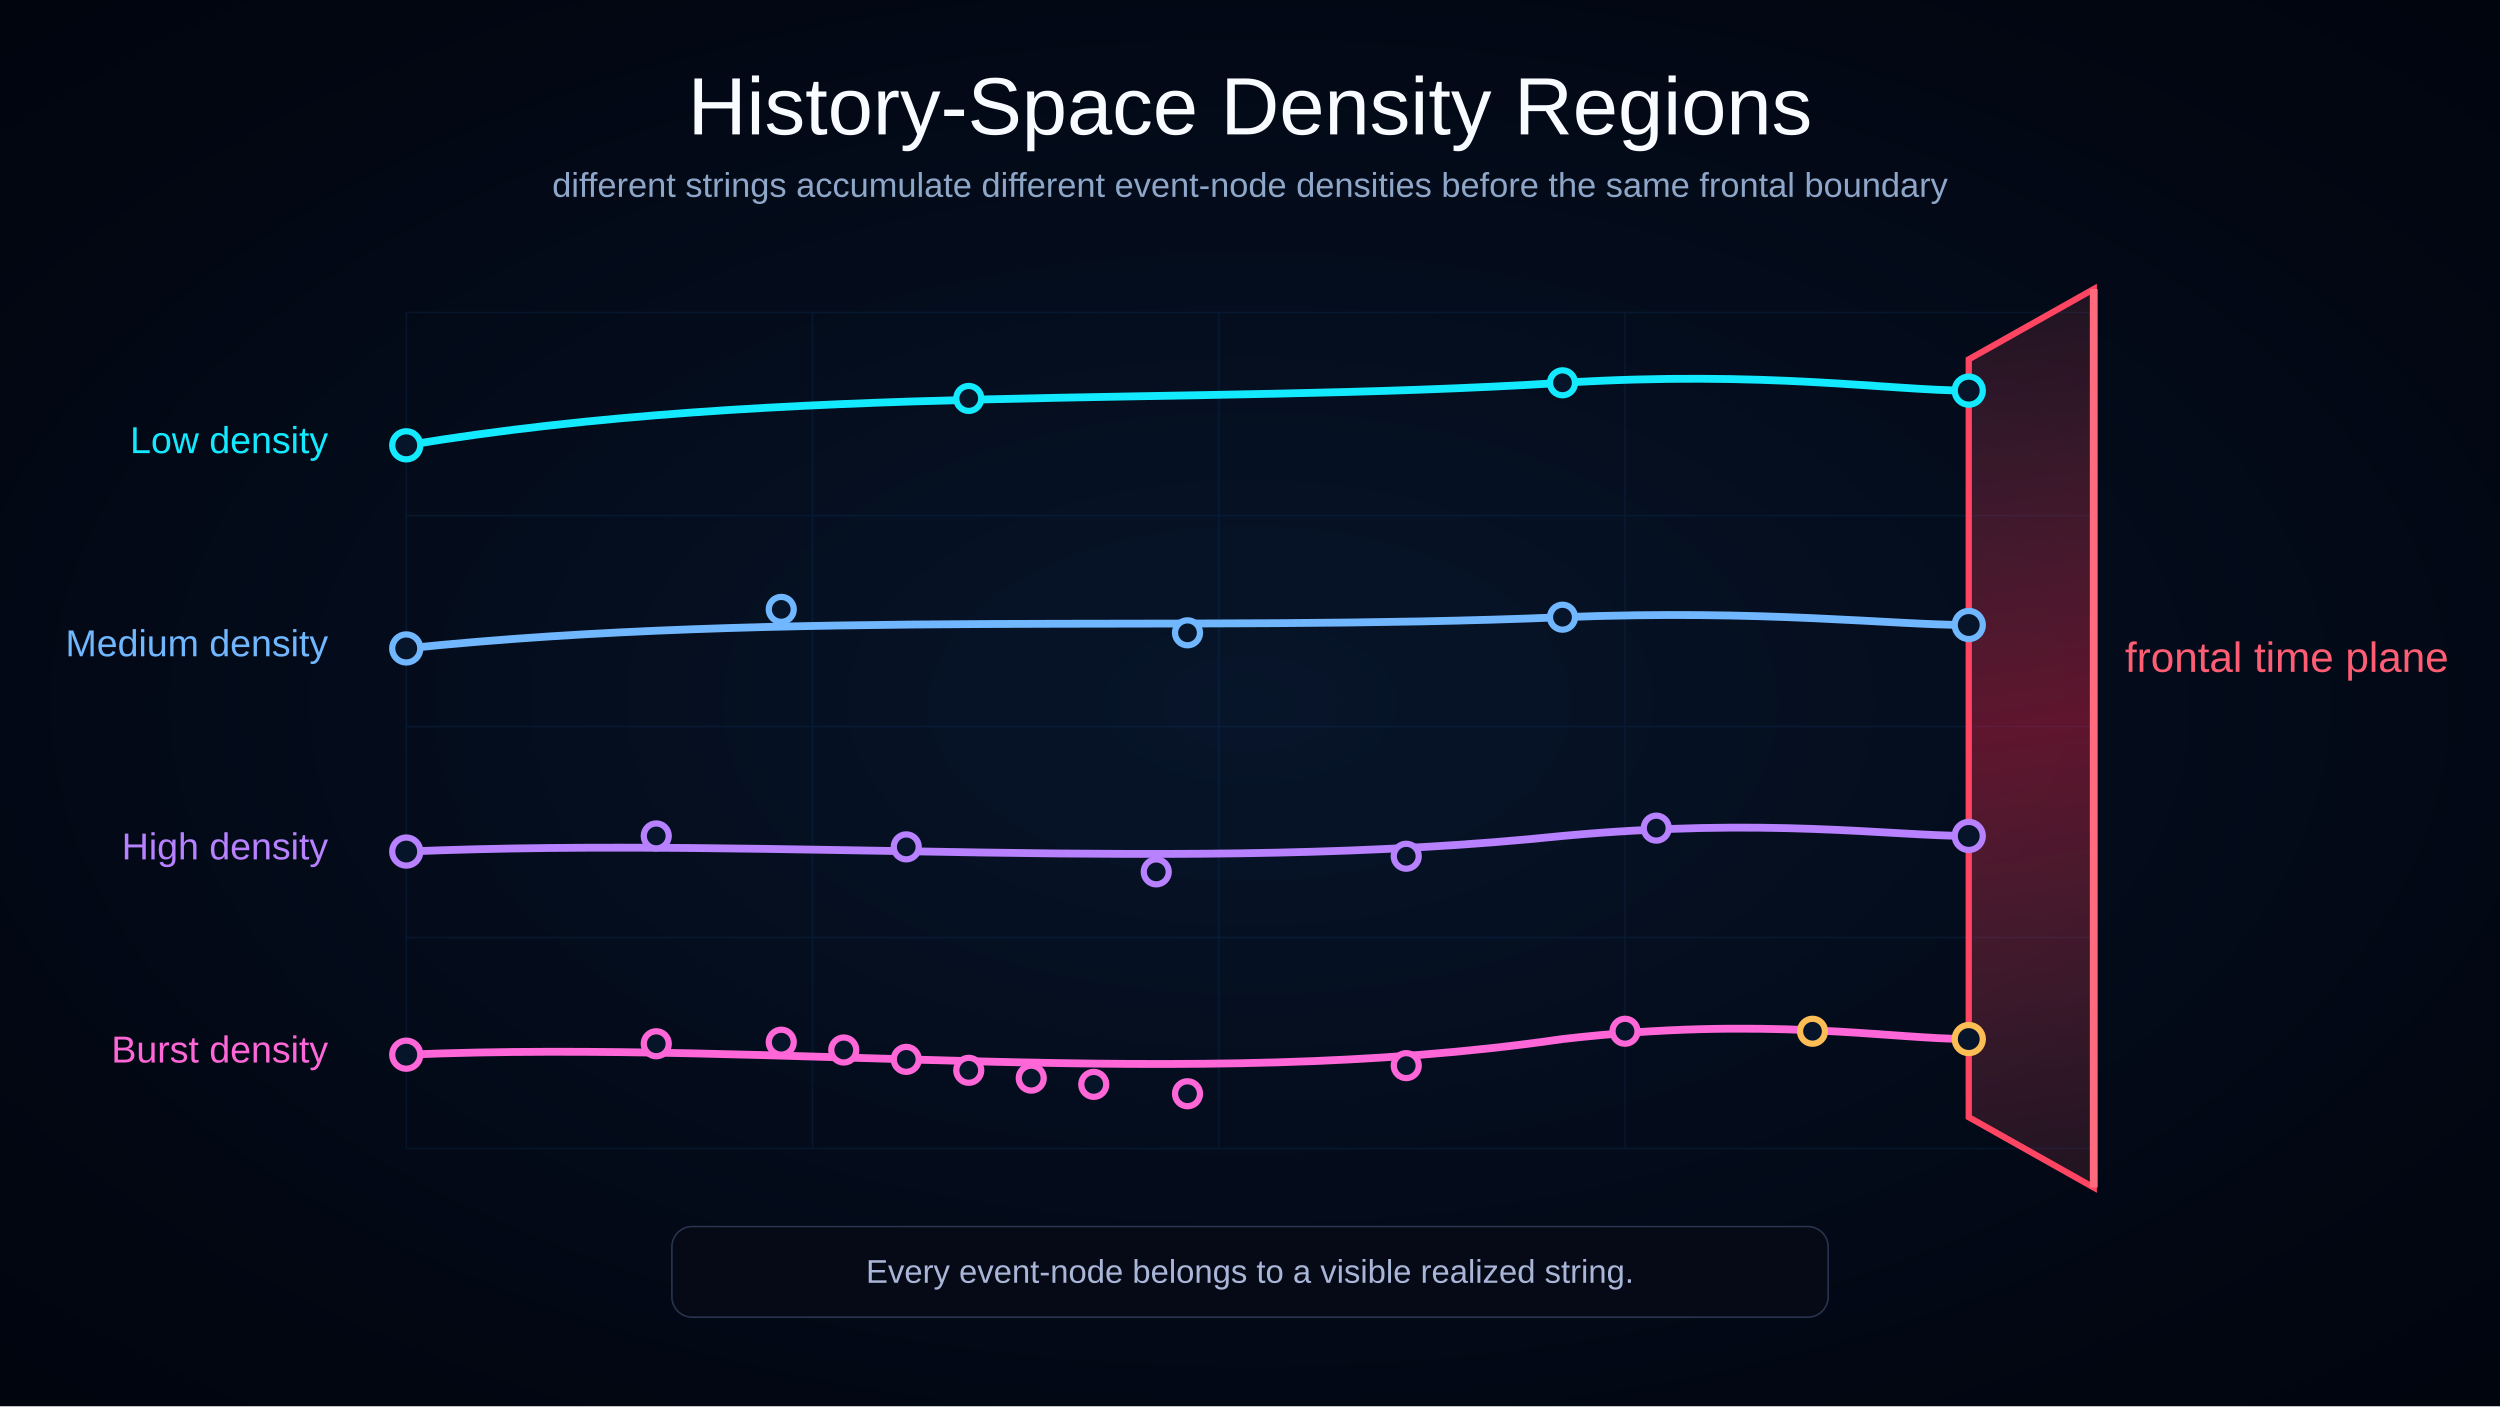
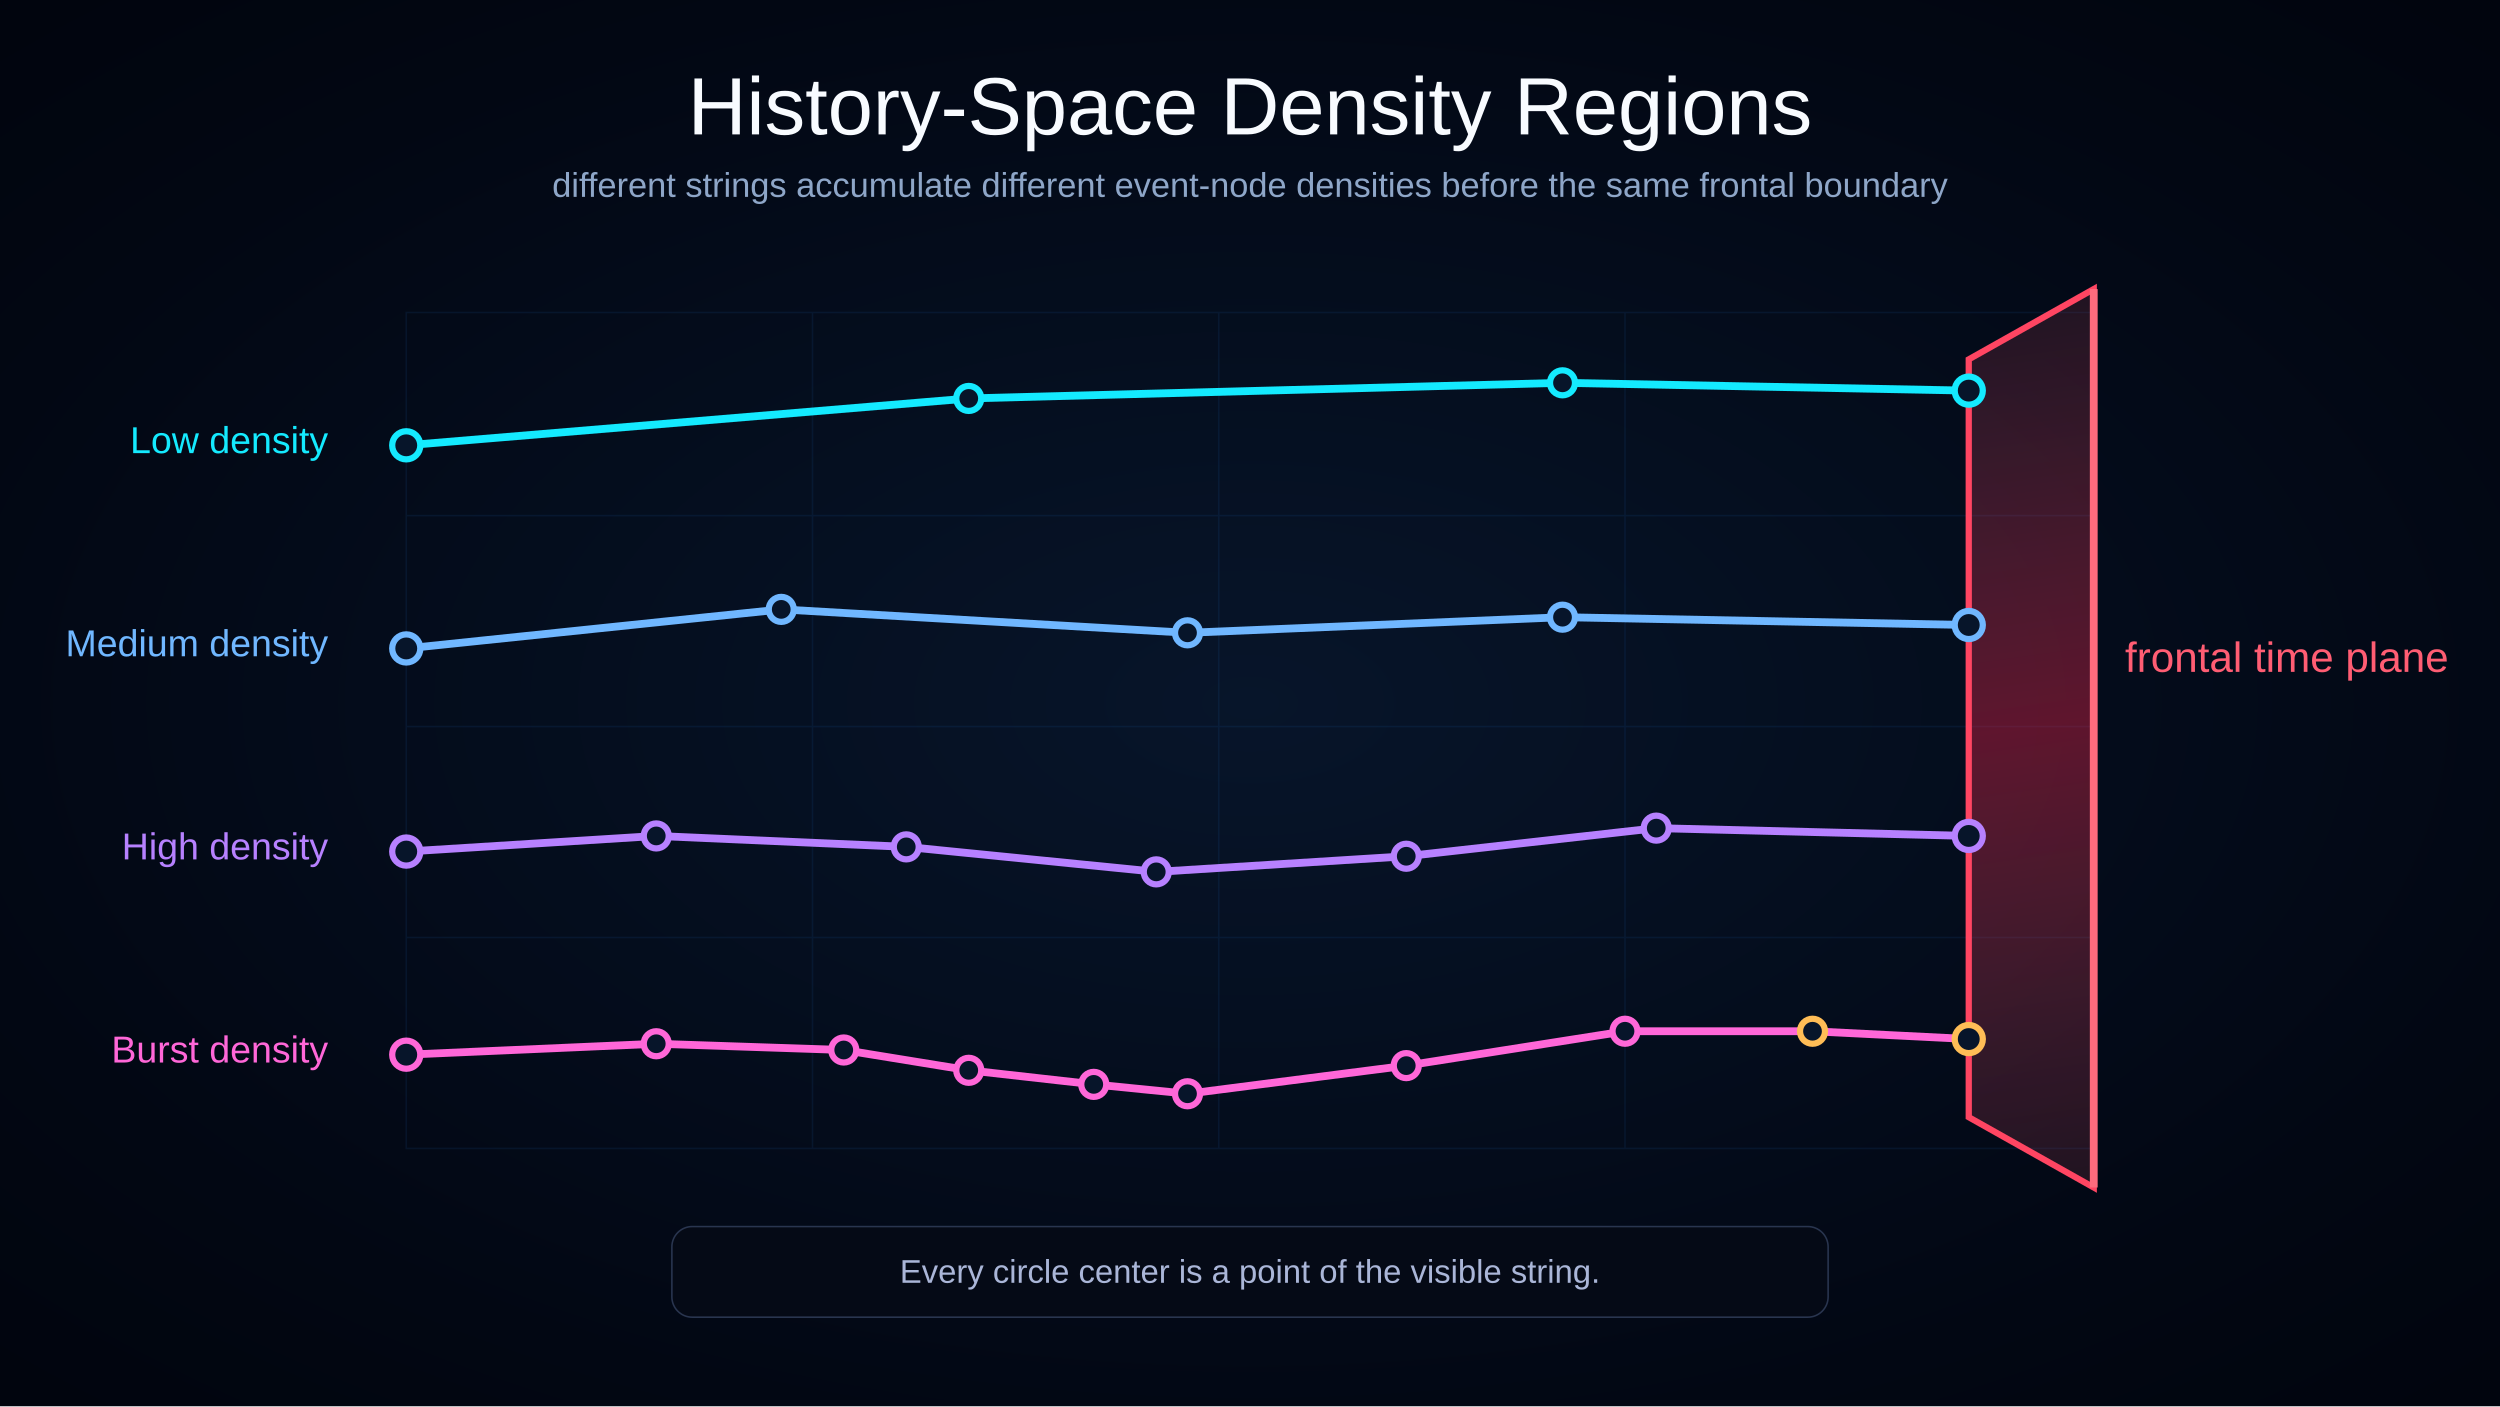
<svg xmlns="http://www.w3.org/2000/svg" viewBox="0 0 1600 900" role="img" aria-labelledby="title desc">
  <defs>
    <radialGradient id="bg" cx="50%" cy="50%" r="82%">
      <stop offset="0" stop-color="#07152a" />
      <stop offset="0.65" stop-color="#020713" />
      <stop offset="1" stop-color="#00030a" />
    </radialGradient>
    <linearGradient id="plane" x1="1260" y1="180" x2="1340" y2="750" gradientUnits="userSpaceOnUse">
      <stop offset="0" stop-color="#ff6076" stop-opacity="0.10" />
      <stop offset="0.5" stop-color="#ff244b" stop-opacity="0.36" />
      <stop offset="1" stop-color="#ff6076" stop-opacity="0.12" />
    </linearGradient>
  </defs>
  <rect width="1600" height="900" fill="url(#bg)" />
  <text x="800" y="86" fill="#f8fbff" font-family="Segoe UI, Arial, sans-serif" font-size="52" text-anchor="middle">History-Space Density Regions</text>
  <text x="800" y="126" fill="#8ea6c8" font-family="Segoe UI, Arial, sans-serif" font-size="22" text-anchor="middle">different strings accumulate different event-node densities before the same frontal boundary</text>
  <g opacity="0.12" stroke="#1a63bd" fill="none">
    <path d="M260 200 H1340 V735 H260 Z" />
    <path d="M260 330 H1340" />
    <path d="M260 465 H1340" />
    <path d="M260 600 H1340" />
    <path d="M520 200 V735" />
    <path d="M780 200 V735" />
    <path d="M1040 200 V735" />
  </g>
  <polygon points="1260,230 1340,185 1340,760 1260,715" fill="url(#plane)" stroke="#ff4562" stroke-width="4" />
  <line x1="1340" y1="185" x2="1340" y2="760" stroke="#ff6b7d" stroke-width="5" />
  <text x="1360" y="430" fill="#ff5d73" font-family="Segoe UI, Arial, sans-serif" font-size="27">frontal time plane</text>
  <text x="210" y="290" fill="#14eaff" font-family="Segoe UI, Arial, sans-serif" font-size="24" text-anchor="end">Low density</text>
  <text x="210" y="420" fill="#70b7ff" font-family="Segoe UI, Arial, sans-serif" font-size="24" text-anchor="end">Medium density</text>
  <text x="210" y="550" fill="#b781ff" font-family="Segoe UI, Arial, sans-serif" font-size="24" text-anchor="end">High density</text>
  <text x="210" y="680" fill="#ff67d8" font-family="Segoe UI, Arial, sans-serif" font-size="24" text-anchor="end">Burst density</text>
-   <g fill="none" stroke-linecap="round" stroke-width="5">
-     <path d="M260 285 C500 245 760 260 1000 245 C1130 237 1210 250 1260 250" stroke="#14eaff" />
-     <path d="M260 415 C500 390 760 405 1000 395 C1130 390 1210 400 1260 400" stroke="#70b7ff" />
-     <path d="M260 545 C500 535 760 560 1000 535 C1130 523 1210 535 1260 535" stroke="#b781ff" />
-     <path d="M260 675 C500 665 760 700 1000 665 C1130 650 1210 665 1260 665" stroke="#ff67d8" />
+   <g fill="none" stroke-linecap="round" stroke-linejoin="round" stroke-width="5">
+     <polyline points="260,285 620,255 1000,245 1260,250" stroke="#14eaff" />
+     <polyline points="260,415 500,390 760,405 1000,395 1260,400" stroke="#70b7ff" />
+     <polyline points="260,545 420,535 580,542 740,558 900,548 1060,530 1260,535" stroke="#b781ff" />
+     <polyline points="260,675 420,668 540,672 620,685 700,694 760,700 900,682 1040,660 1160,660 1260,665" stroke="#ff67d8" />
  </g>
  <g fill="#07152a" stroke-width="4">
    <circle cx="260" cy="285" r="9" stroke="#14eaff" />
    <circle cx="620" cy="255" r="8" stroke="#14eaff" />
    <circle cx="1000" cy="245" r="8" stroke="#14eaff" />
    <circle cx="1260" cy="250" r="9" stroke="#14eaff" />
    <circle cx="260" cy="415" r="9" stroke="#70b7ff" />
    <circle cx="500" cy="390" r="8" stroke="#70b7ff" />
    <circle cx="760" cy="405" r="8" stroke="#70b7ff" />
    <circle cx="1000" cy="395" r="8" stroke="#70b7ff" />
    <circle cx="1260" cy="400" r="9" stroke="#70b7ff" />
    <circle cx="260" cy="545" r="9" stroke="#b781ff" />
    <circle cx="420" cy="535" r="8" stroke="#b781ff" />
    <circle cx="580" cy="542" r="8" stroke="#b781ff" />
    <circle cx="740" cy="558" r="8" stroke="#b781ff" />
    <circle cx="900" cy="548" r="8" stroke="#b781ff" />
    <circle cx="1060" cy="530" r="8" stroke="#b781ff" />
    <circle cx="1260" cy="535" r="9" stroke="#b781ff" />
    <circle cx="260" cy="675" r="9" stroke="#ff67d8" />
    <circle cx="420" cy="668" r="8" stroke="#ff67d8" />
-     <circle cx="500" cy="667" r="8" stroke="#ff67d8" />
    <circle cx="540" cy="672" r="8" stroke="#ff67d8" />
-     <circle cx="580" cy="678" r="8" stroke="#ff67d8" />
    <circle cx="620" cy="685" r="8" stroke="#ff67d8" />
-     <circle cx="660" cy="690" r="8" stroke="#ff67d8" />
    <circle cx="700" cy="694" r="8" stroke="#ff67d8" />
    <circle cx="760" cy="700" r="8" stroke="#ff67d8" />
    <circle cx="900" cy="682" r="8" stroke="#ff67d8" />
    <circle cx="1040" cy="660" r="8" stroke="#ff67d8" />
    <circle cx="1160" cy="660" r="8" stroke="#ffbd56" />
    <circle cx="1260" cy="665" r="9" stroke="#ffbd56" />
  </g>
  <rect x="430" y="785" width="740" height="58" rx="13" fill="#050a16" stroke="#29354f" />
-   <text x="800" y="821" fill="#aab6d8" font-family="Segoe UI, Arial, sans-serif" font-size="21" text-anchor="middle">Every event-node belongs to a visible realized string.</text>
+   <text x="800" y="821" fill="#aab6d8" font-family="Segoe UI, Arial, sans-serif" font-size="21" text-anchor="middle">Every circle center is a point of the visible string.</text>
</svg>
